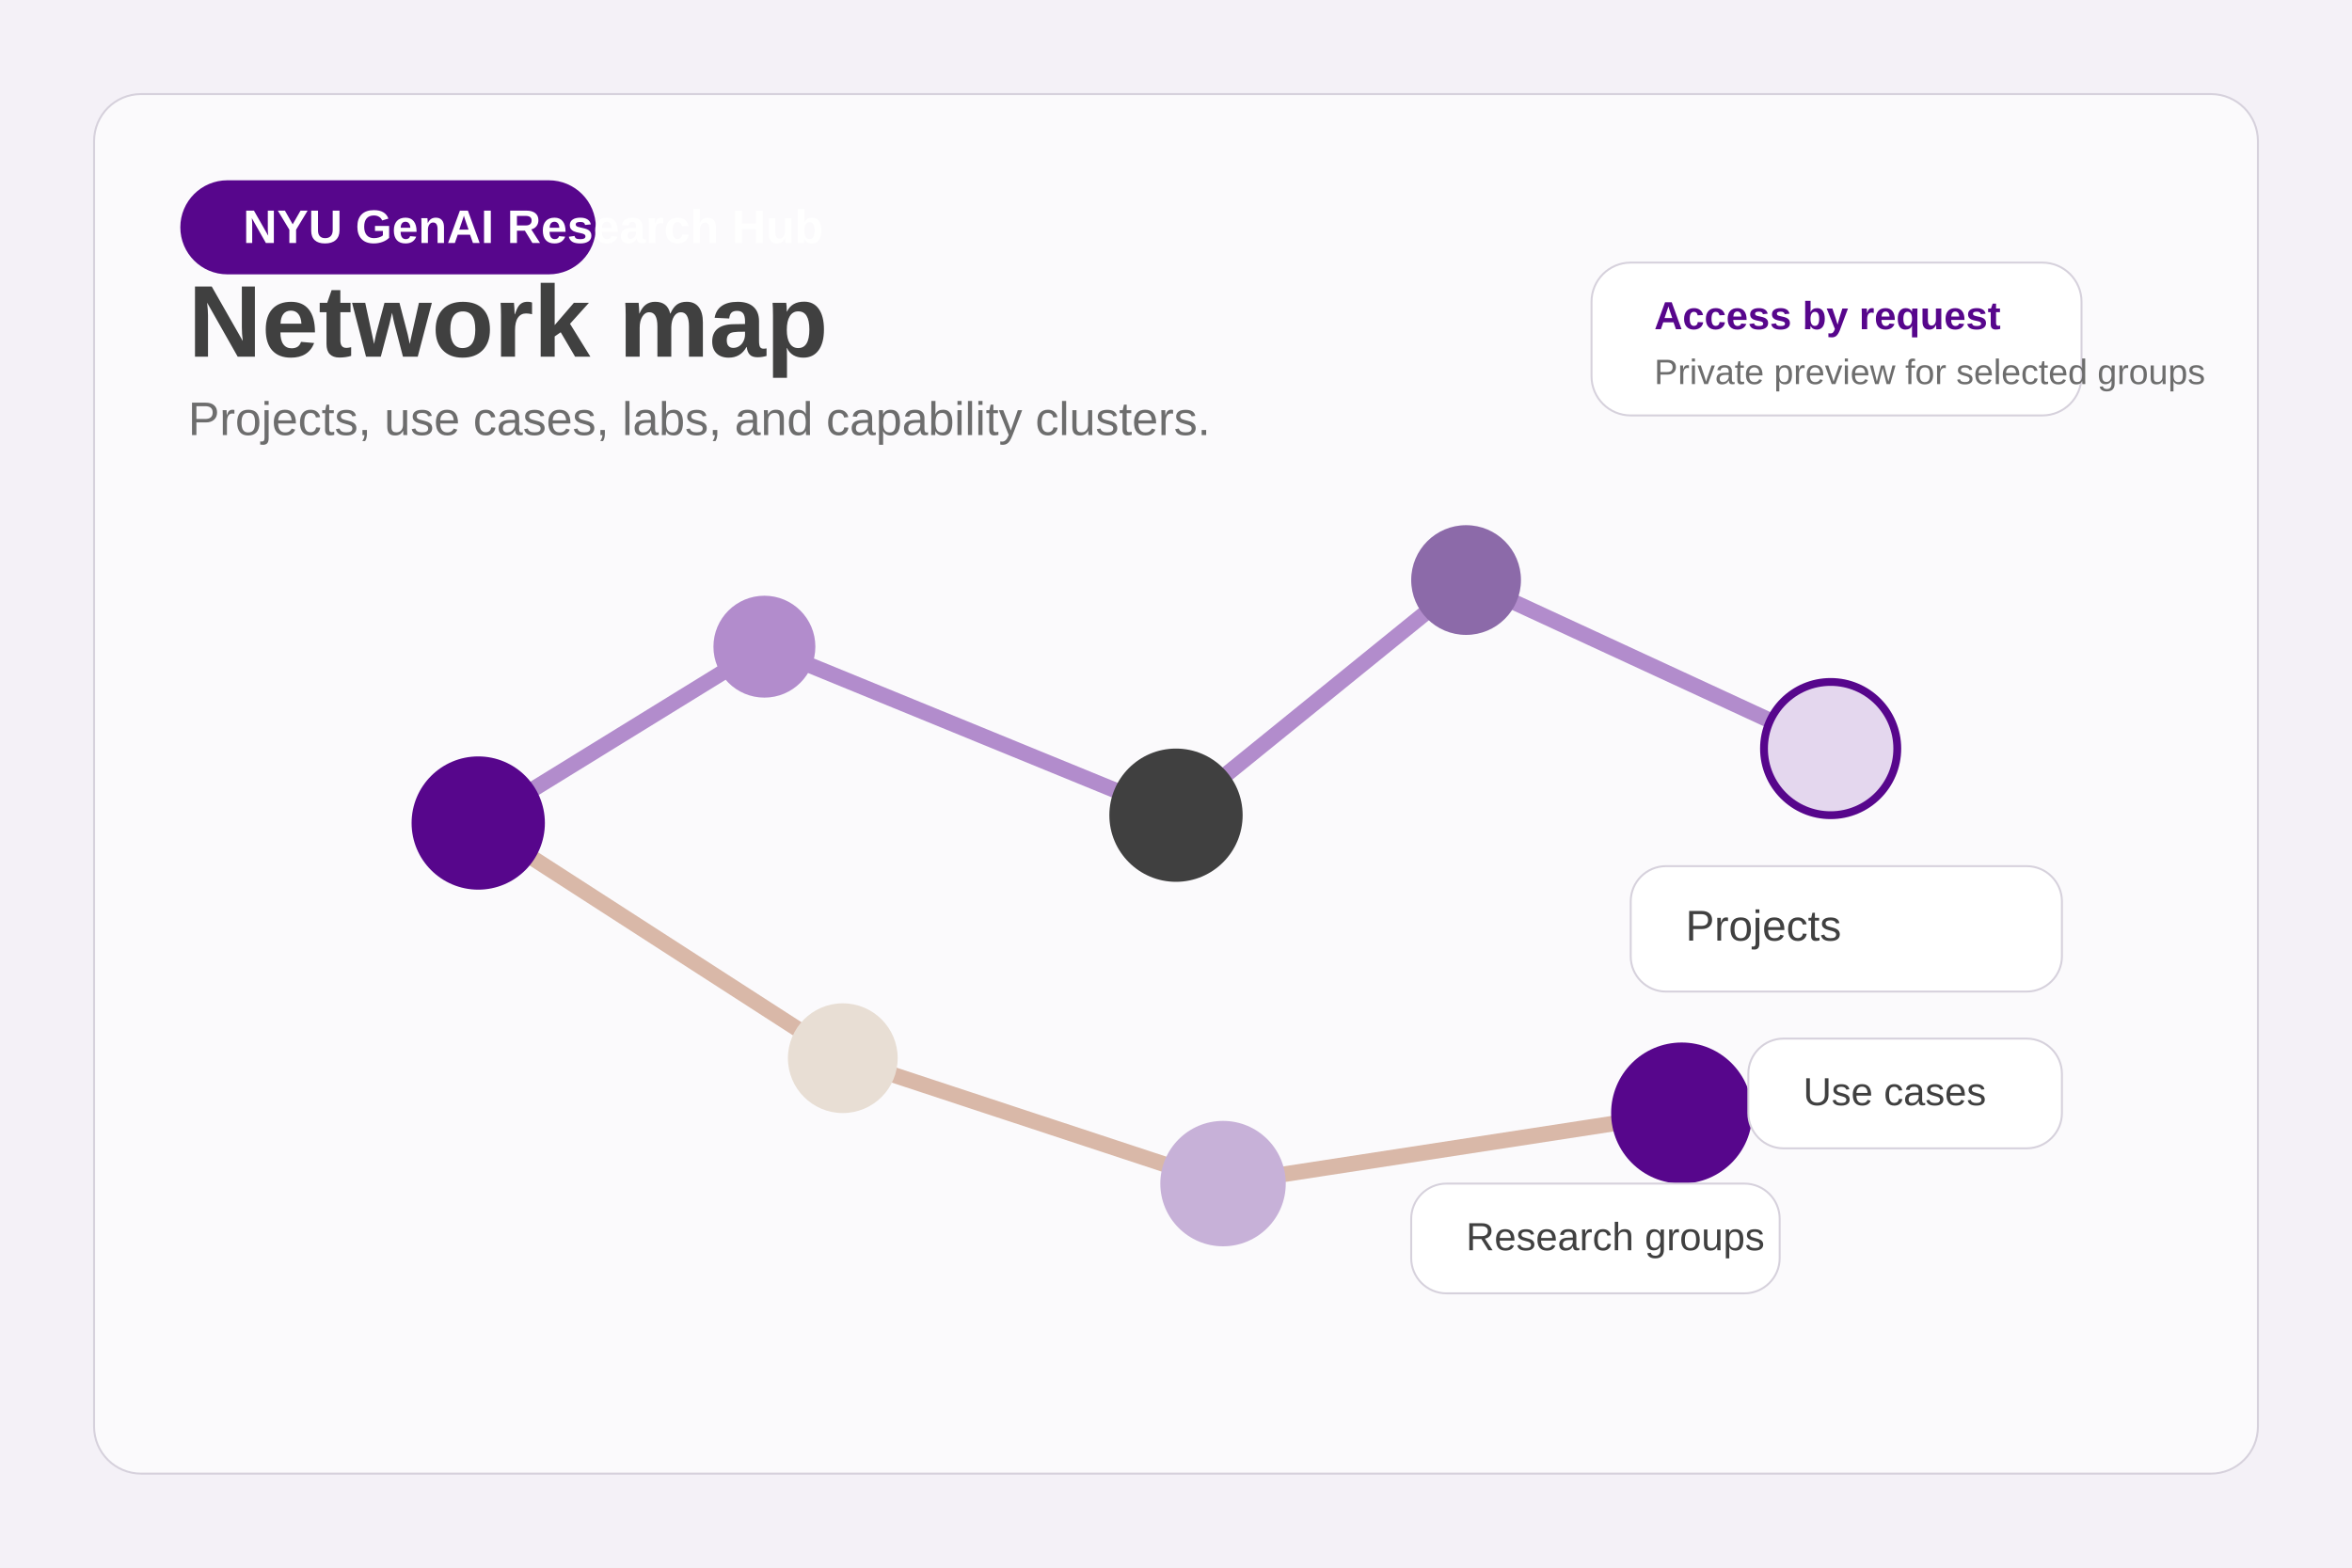
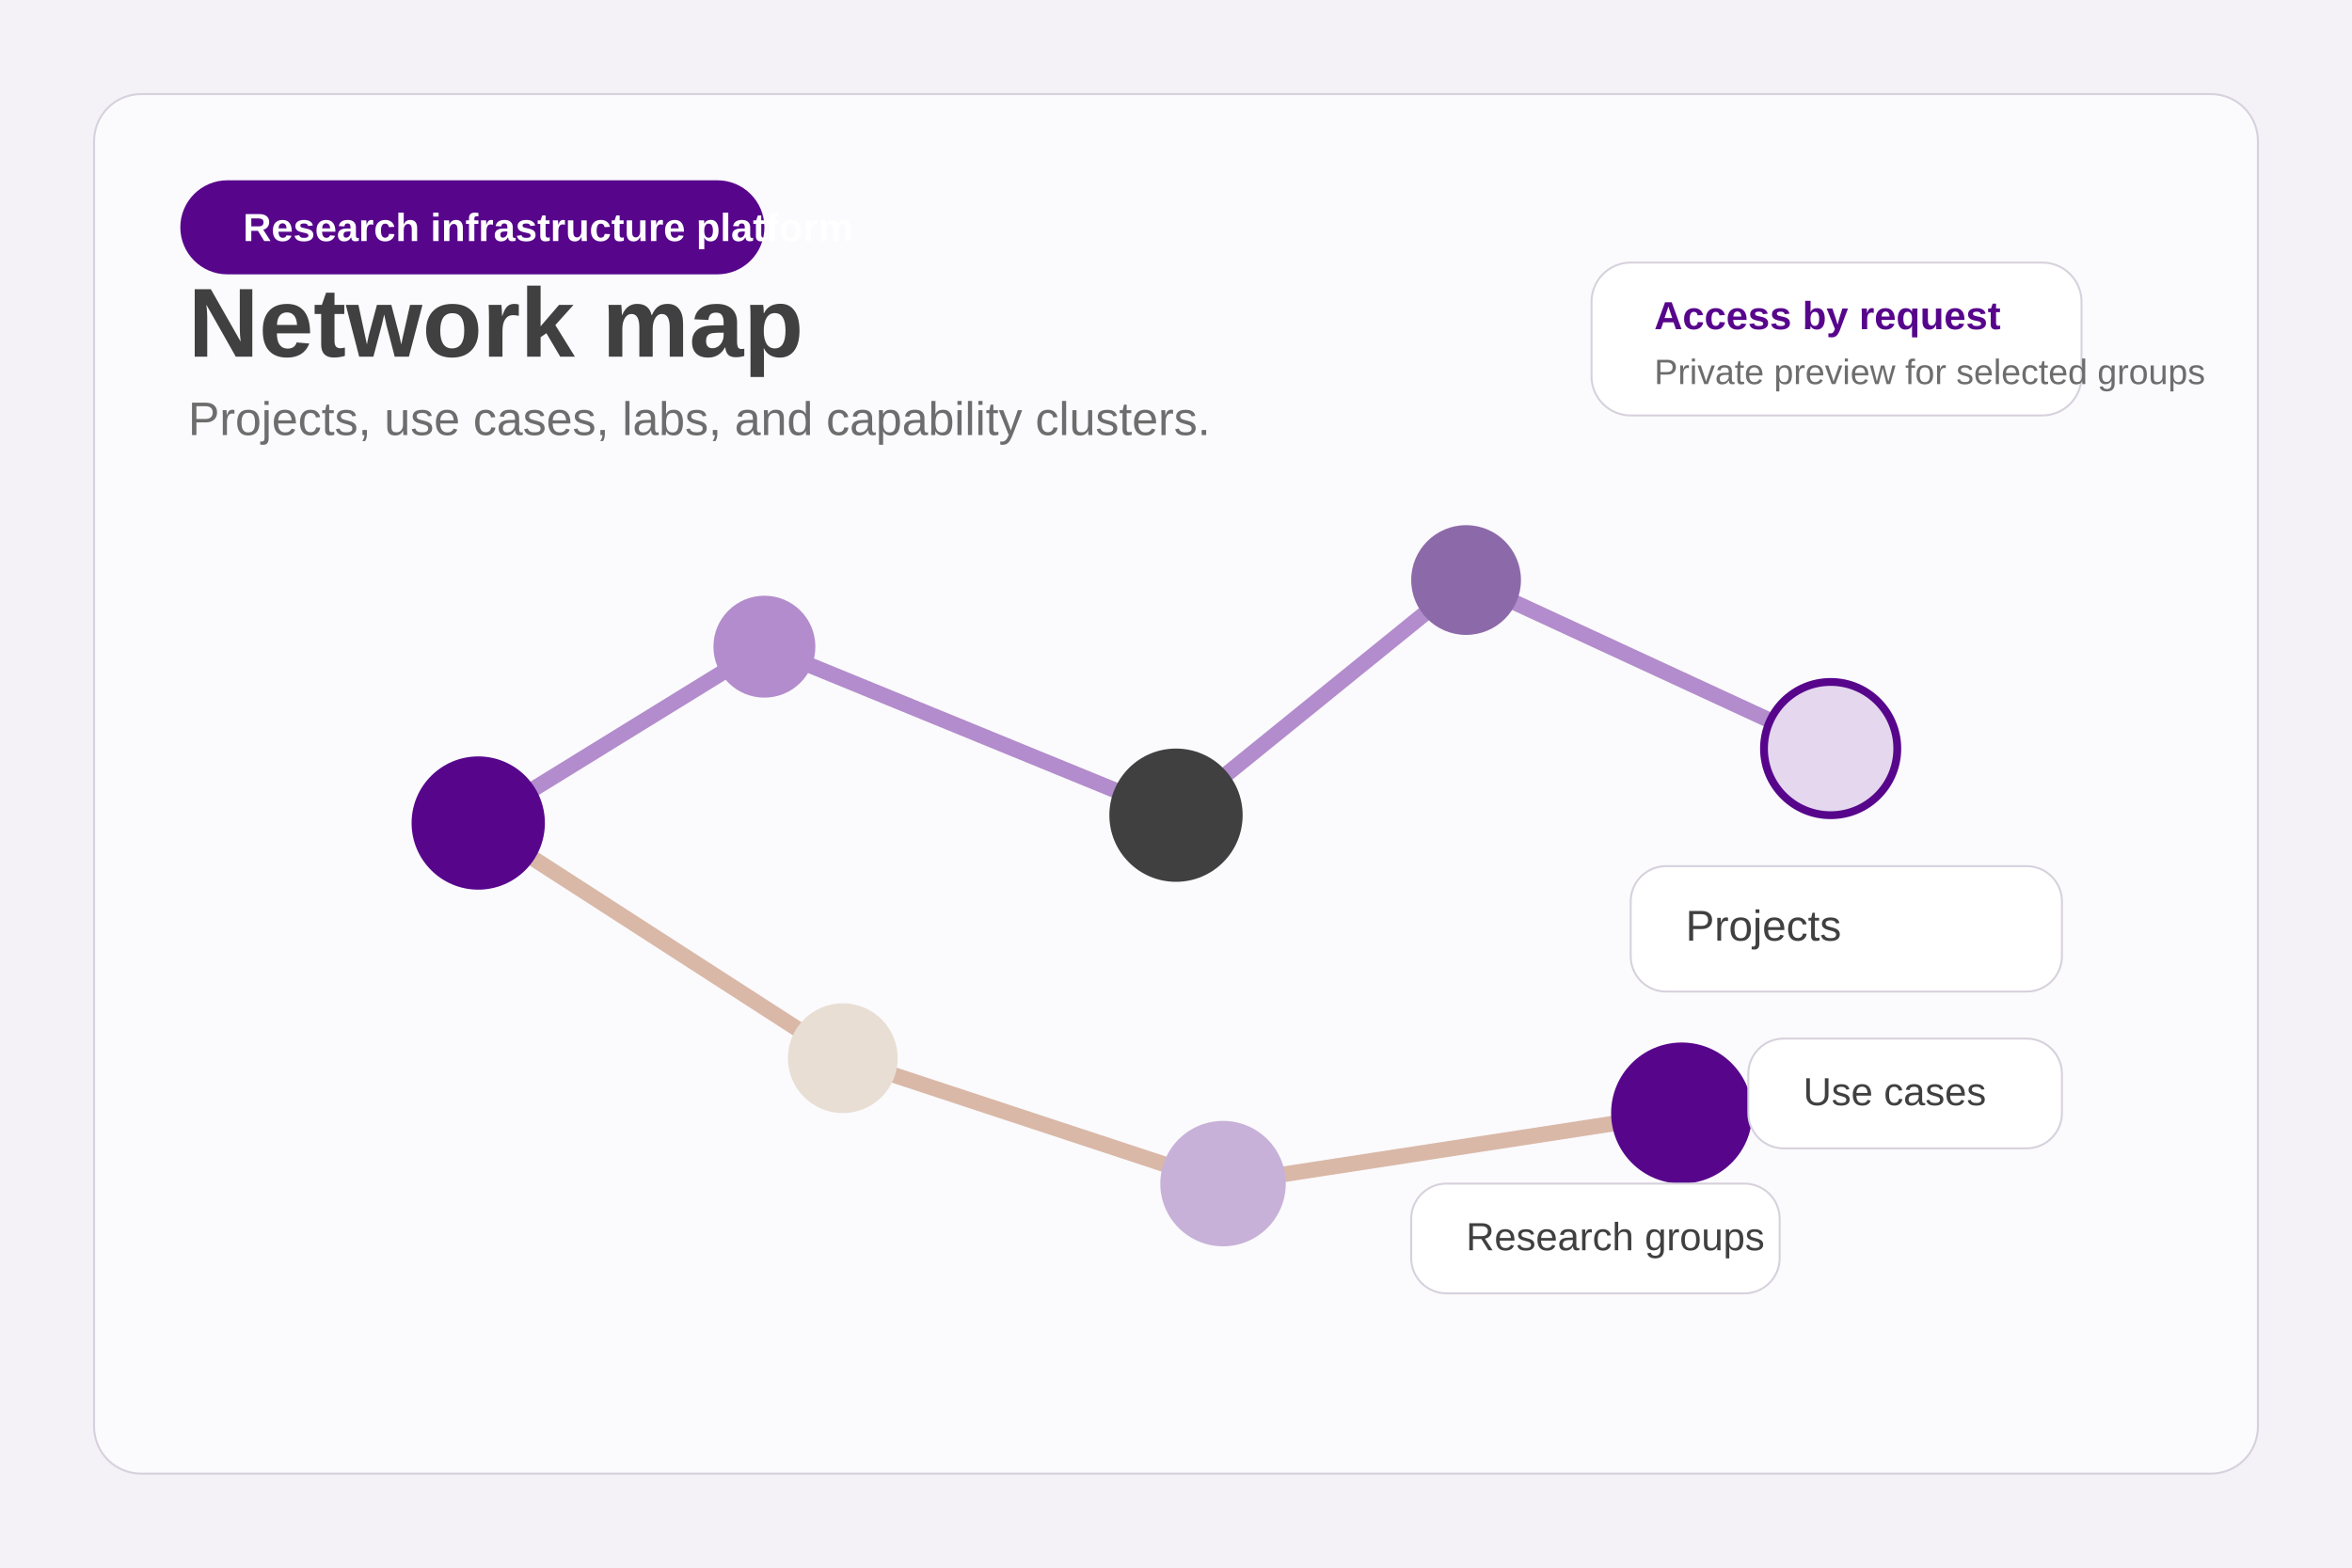
<svg xmlns="http://www.w3.org/2000/svg" width="1200" height="800" viewBox="0 0 1200 800" fill="none">
  <rect width="1200" height="800" fill="#F4F1F7" />
  <rect x="48" y="48" width="1104" height="704" rx="24" fill="#FBFAFC" stroke="#D6D1DC" />
-   <rect x="92" y="92" width="212" height="48" rx="24" fill="#57068C" />
-   <text x="124" y="124" fill="#FFFFFF" font-family="Arial, Helvetica, sans-serif" font-size="24" font-weight="700">NYU GenAI Research Hub</text>
-   <text x="96" y="182" fill="#404040" font-family="Arial, Helvetica, sans-serif" font-size="52" font-weight="700">Network map</text>
+   <rect x="92" y="92" width="298" height="48" rx="24" fill="#57068C" />
+   <text x="124" y="123" fill="#FFFFFF" font-family="Arial, Helvetica, sans-serif" font-size="20" font-weight="700">Research infrastructure platform</text>
+   <text x="96" y="182" fill="#404040" font-family="Arial, Helvetica, sans-serif" font-size="50" font-weight="700">Network map</text>
  <text x="96" y="222" fill="#6D6D6D" font-family="Arial, Helvetica, sans-serif" font-size="24">Projects, use cases, labs, and capability clusters.</text>
  <path d="M244 420L390 330L600 416L748 296L934 382" stroke="#B28CCC" stroke-width="8" stroke-linecap="round" />
  <path d="M244 420L430 540L624 604L858 568" stroke="#D9B8A8" stroke-width="8" stroke-linecap="round" />
  <circle cx="244" cy="420" r="34" fill="#57068C" />
  <circle cx="390" cy="330" r="26" fill="#B28CCC" />
  <circle cx="600" cy="416" r="34" fill="#404040" />
  <circle cx="748" cy="296" r="28" fill="#8C6AA9" />
  <circle cx="934" cy="382" r="34" fill="#E4D7EE" stroke="#57068C" stroke-width="4" />
  <circle cx="430" cy="540" r="28" fill="#E8DED4" />
  <circle cx="624" cy="604" r="32" fill="#C7B1D8" />
  <circle cx="858" cy="568" r="36" fill="#57068C" />
  <rect x="812" y="134" width="250" height="78" rx="20" fill="#FFFFFF" stroke="#D6D1DC" />
  <text x="844" y="168" fill="#57068C" font-family="Arial, Helvetica, sans-serif" font-size="20" font-weight="700">Access by request</text>
  <text x="844" y="196" fill="#6D6D6D" font-family="Arial, Helvetica, sans-serif" font-size="18">Private preview for selected groups</text>
  <rect x="832" y="442" width="220" height="64" rx="18" fill="#FFFFFF" stroke="#D6D1DC" />
  <text x="860" y="480" fill="#404040" font-family="Arial, Helvetica, sans-serif" font-size="22">Projects</text>
  <rect x="892" y="530" width="160" height="56" rx="18" fill="#FFFFFF" stroke="#D6D1DC" />
  <text x="920" y="564" fill="#404040" font-family="Arial, Helvetica, sans-serif" font-size="20">Use cases</text>
  <rect x="720" y="604" width="188" height="56" rx="18" fill="#FFFFFF" stroke="#D6D1DC" />
  <text x="748" y="638" fill="#404040" font-family="Arial, Helvetica, sans-serif" font-size="20">Research groups</text>
</svg>
